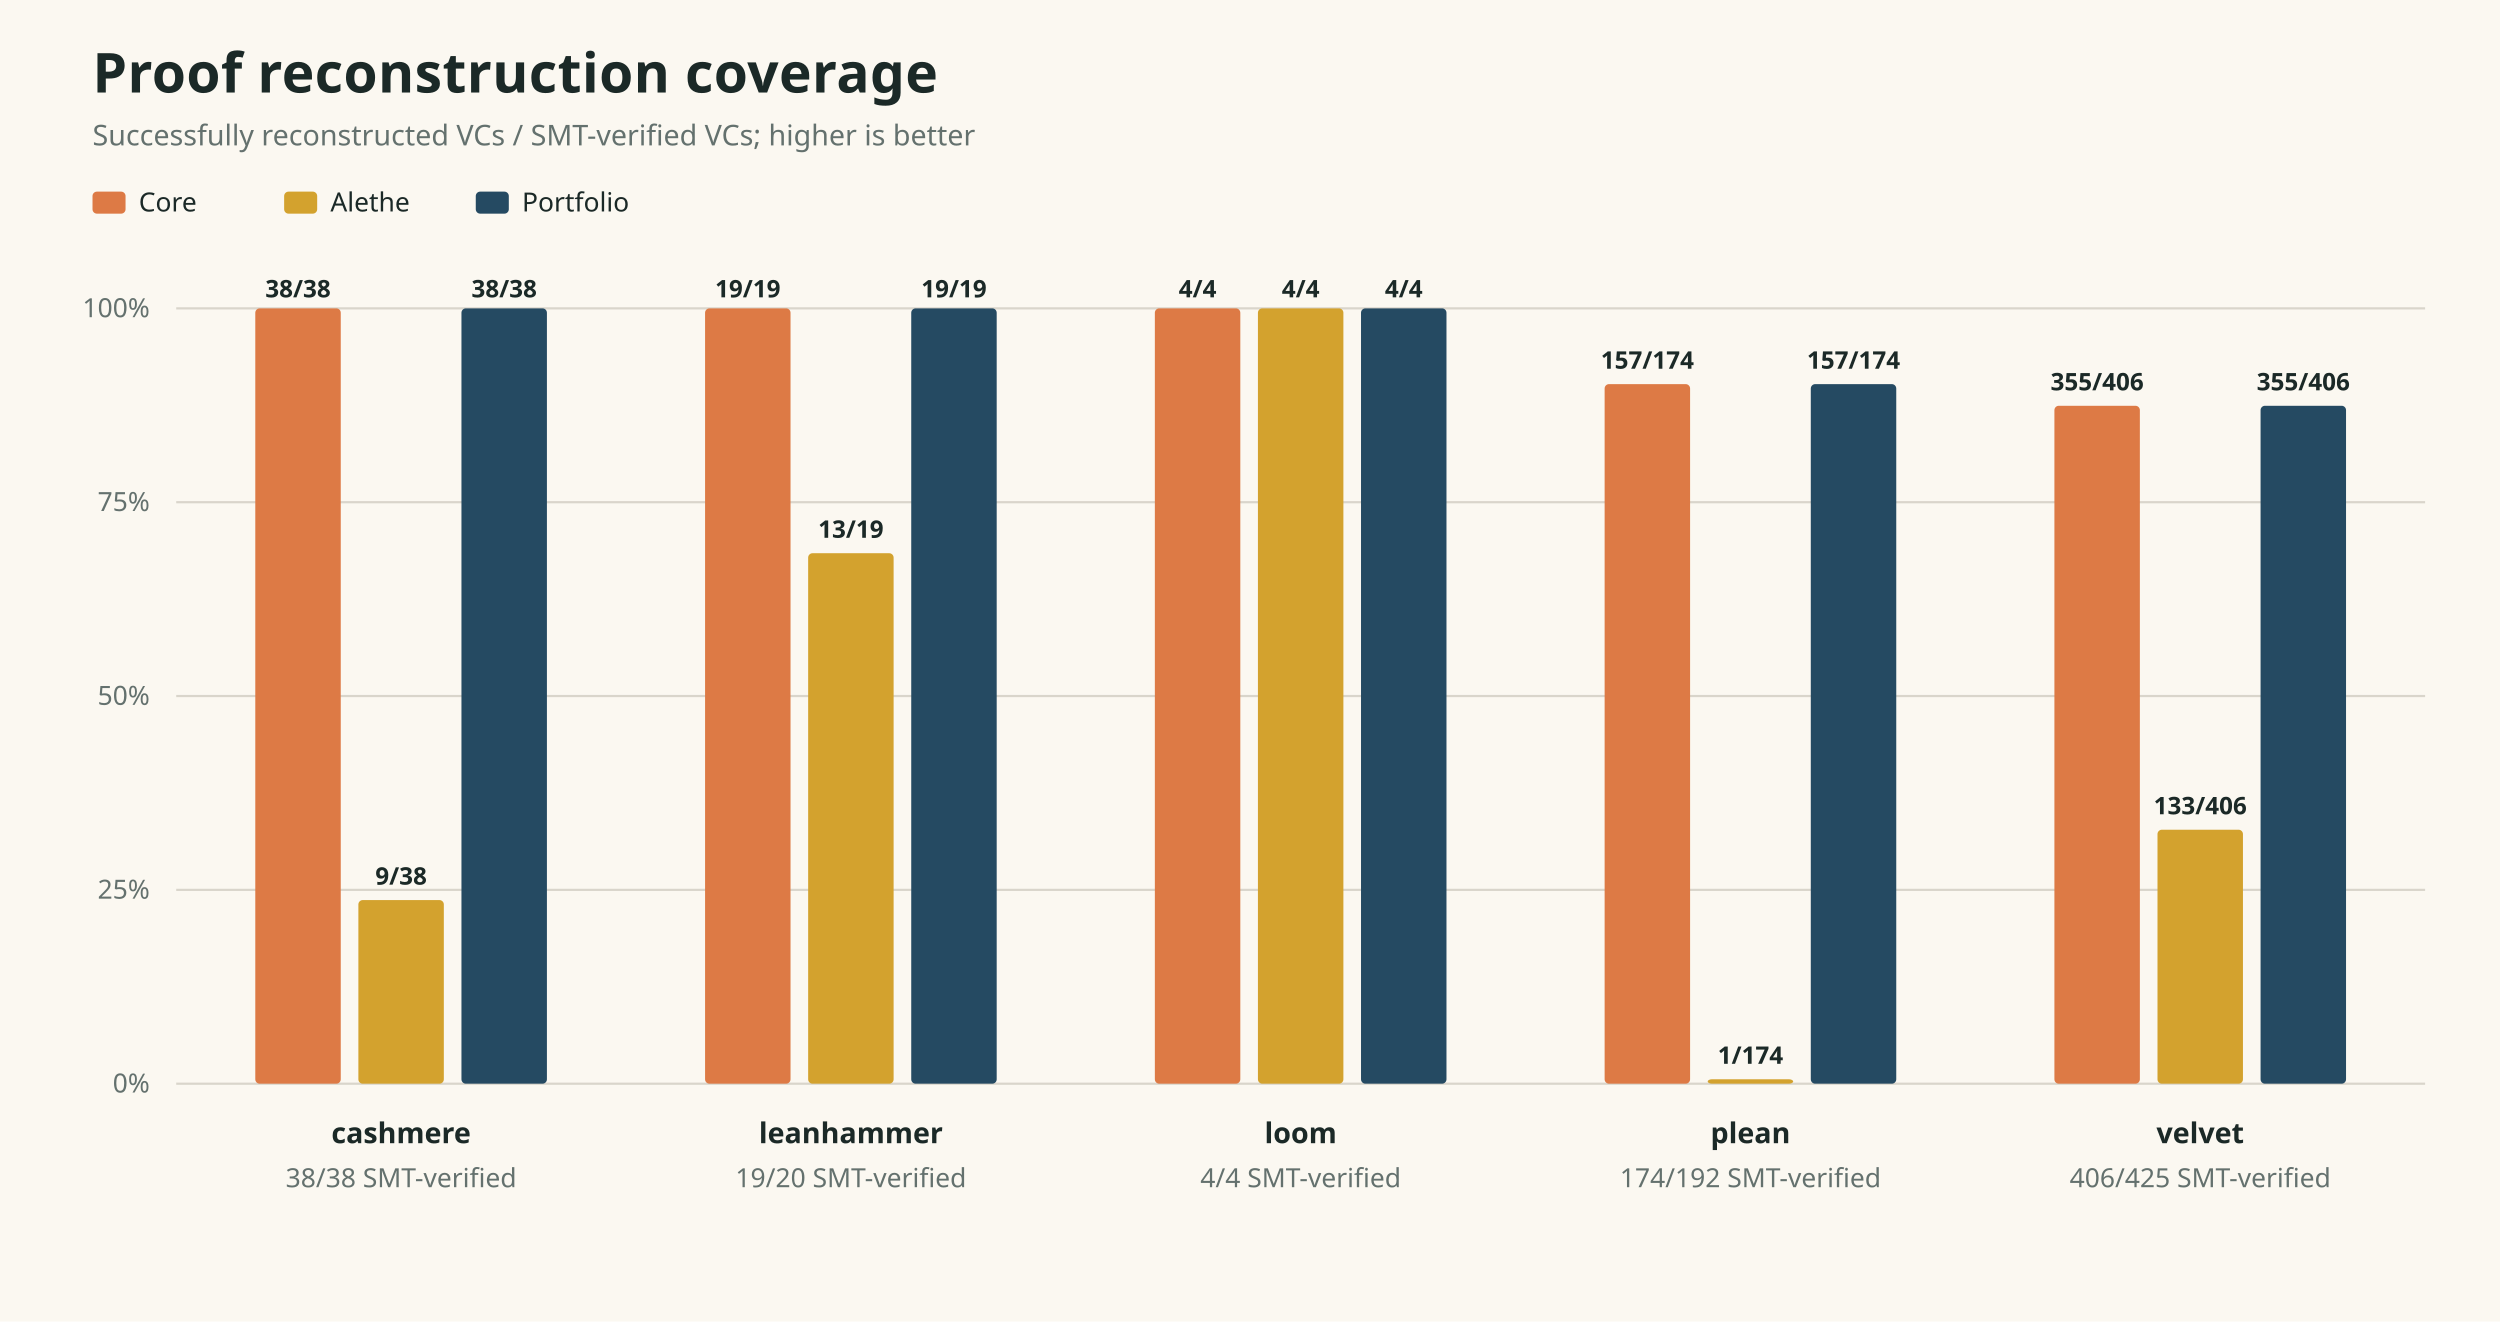
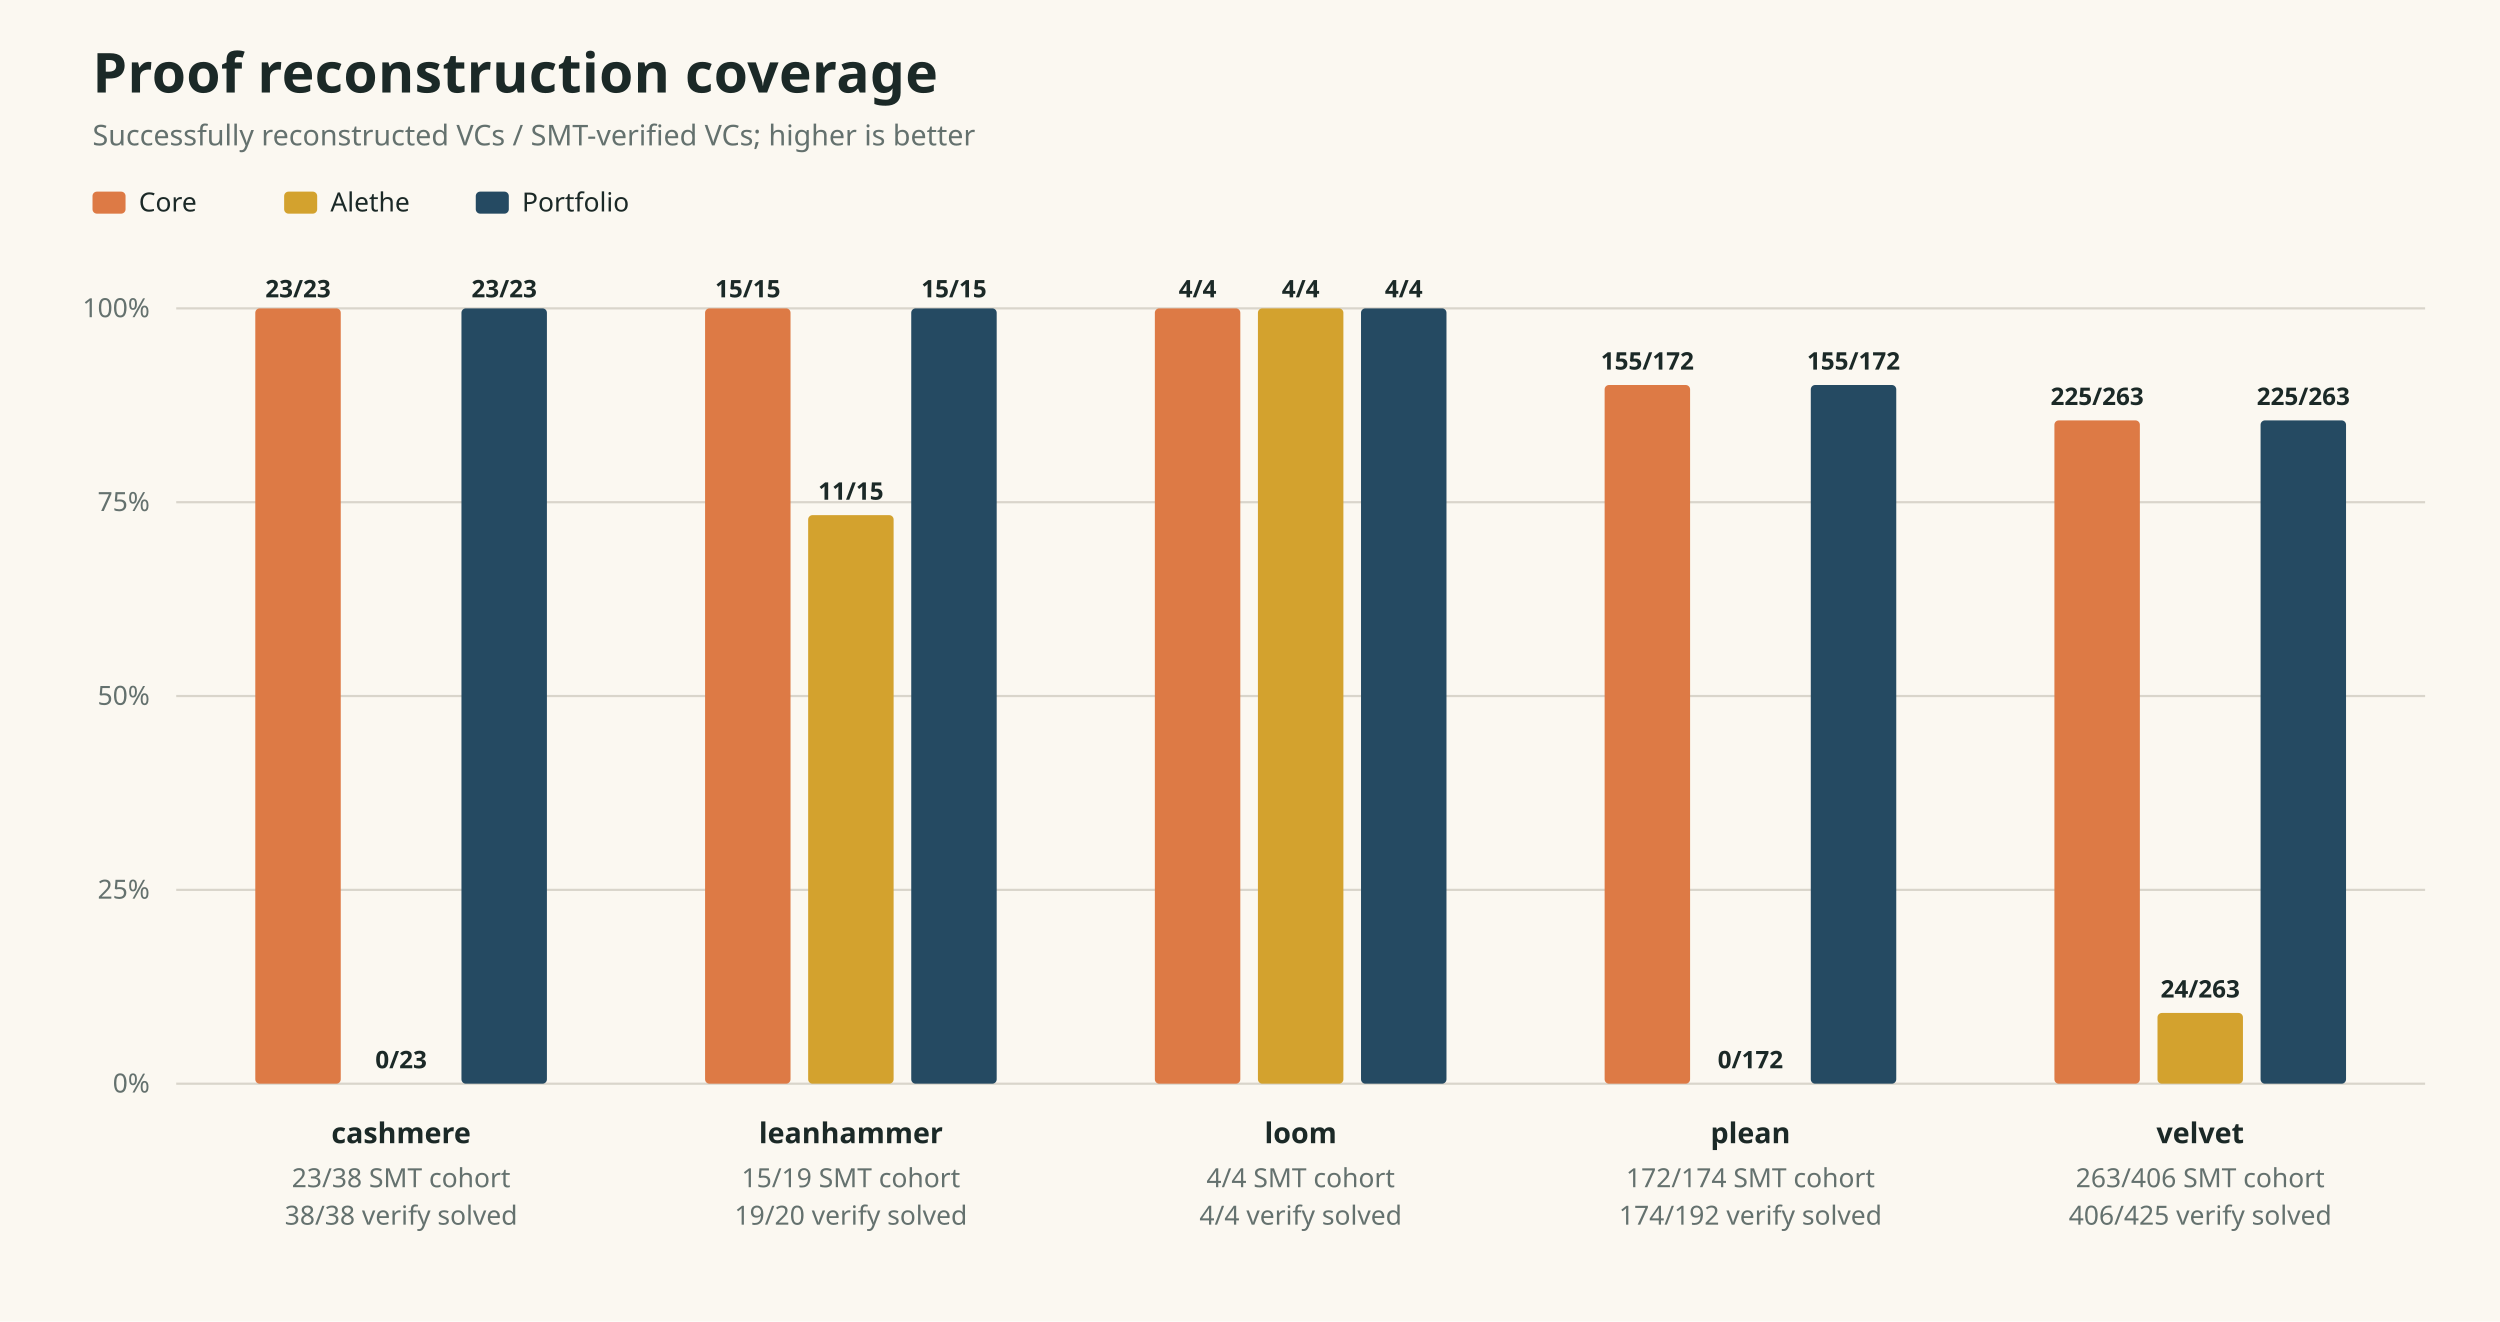
<svg xmlns="http://www.w3.org/2000/svg" viewBox="0 0 1135 600" role="img" aria-labelledby="title description">
  <style>
text { fill: #1B2927; font-family: 'Avenir Next', 'IBM Plex Sans', sans-serif; }
.title { font-size: 25px; font-weight: 700; letter-spacing: .2px; }
.subtitle { fill: #64716E; font-size: 13px; }
.axis { fill: #64716E; font-size: 12px; }
.label { font-size: 13px; font-weight: 600; }
.value { font-size: 11px; font-weight: 600; }
.legend { font-size: 12px; }
.grid { stroke: #D9D5CB; stroke-width: 1; }
.axis-line { stroke: #64716E; stroke-width: 1.2; }
</style>
  <rect width="1135" height="600" fill="#FBF8F1" />
  <text x="42.00" y="42.00" text-anchor="start" class="title">Proof reconstruction coverage</text>
  <text x="42.00" y="66.00" text-anchor="start" class="subtitle">Successfully reconstructed VCs / SMT-verified VCs; higher is better</text>
  <rect x="42.00" y="87.00" width="15.00" height="10.00" rx="2.00" fill="#DD7A45" opacity="1.000" />
  <text x="63.00" y="96.00" text-anchor="start" class="legend">Core</text>
  <rect x="129.00" y="87.00" width="15.00" height="10.00" rx="2.00" fill="#D3A22E" opacity="1.000" />
  <text x="150.00" y="96.00" text-anchor="start" class="legend">Alethe</text>
  <rect x="216.00" y="87.00" width="15.00" height="10.00" rx="2.00" fill="#254A62" opacity="1.000" />
  <text x="237.00" y="96.00" text-anchor="start" class="legend">Portfolio</text>
  <line x1="80.00" y1="492.00" x2="1101.00" y2="492.00" class="grid" />
  <text x="68.00" y="496.00" text-anchor="end" class="axis">0%</text>
  <line x1="80.00" y1="404.00" x2="1101.00" y2="404.00" class="grid" />
  <text x="68.00" y="408.00" text-anchor="end" class="axis">25%</text>
  <line x1="80.00" y1="316.00" x2="1101.00" y2="316.00" class="grid" />
  <text x="68.00" y="320.00" text-anchor="end" class="axis">50%</text>
  <line x1="80.00" y1="228.00" x2="1101.00" y2="228.00" class="grid" />
  <text x="68.00" y="232.00" text-anchor="end" class="axis">75%</text>
  <line x1="80.00" y1="140.00" x2="1101.00" y2="140.00" class="grid" />
  <text x="68.00" y="144.00" text-anchor="end" class="axis">100%</text>
  <rect x="115.90" y="140.00" width="38.80" height="352.00" rx="2.00" fill="#DD7A45" opacity="1.000" />
-   <text x="135.30" y="135.00" text-anchor="middle" class="value">38/38</text>
-   <rect x="162.70" y="408.63" width="38.80" height="83.37" rx="2.00" fill="#D3A22E" opacity="1.000" />
-   <text x="182.10" y="401.63" text-anchor="middle" class="value">9/38</text>
+   <text x="135.30" y="135.00" text-anchor="middle" class="value">23/23</text>
+   <rect x="162.70" y="492.00" width="38.80" height="0.00" rx="2.00" fill="#D3A22E" opacity="1.000" />
+   <text x="182.10" y="485.00" text-anchor="middle" class="value">0/23</text>
  <rect x="209.50" y="140.00" width="38.80" height="352.00" rx="2.00" fill="#254A62" opacity="1.000" />
-   <text x="228.90" y="135.00" text-anchor="middle" class="value">38/38</text>
+   <text x="228.90" y="135.00" text-anchor="middle" class="value">23/23</text>
  <text x="182.10" y="519.00" text-anchor="middle" class="label">cashmere</text>
-   <text x="182.10" y="539.00" text-anchor="middle" class="axis">38/38 SMT-verified</text>
+   <text x="182.10" y="539.00" text-anchor="middle" class="axis">23/38 SMT cohort</text>
+   <text x="182.10" y="556.00" text-anchor="middle" class="axis">38/38 verify solved</text>
  <rect x="320.10" y="140.00" width="38.80" height="352.00" rx="2.00" fill="#DD7A45" opacity="1.000" />
-   <text x="339.50" y="135.00" text-anchor="middle" class="value">19/19</text>
-   <rect x="366.90" y="251.16" width="38.80" height="240.84" rx="2.00" fill="#D3A22E" opacity="1.000" />
-   <text x="386.30" y="244.16" text-anchor="middle" class="value">13/19</text>
+   <text x="339.50" y="135.00" text-anchor="middle" class="value">15/15</text>
+   <rect x="366.90" y="233.87" width="38.80" height="258.13" rx="2.00" fill="#D3A22E" opacity="1.000" />
+   <text x="386.30" y="226.87" text-anchor="middle" class="value">11/15</text>
  <rect x="413.70" y="140.00" width="38.80" height="352.00" rx="2.00" fill="#254A62" opacity="1.000" />
-   <text x="433.10" y="135.00" text-anchor="middle" class="value">19/19</text>
+   <text x="433.10" y="135.00" text-anchor="middle" class="value">15/15</text>
  <text x="386.30" y="519.00" text-anchor="middle" class="label">leanhammer</text>
-   <text x="386.30" y="539.00" text-anchor="middle" class="axis">19/20 SMT-verified</text>
+   <text x="386.30" y="539.00" text-anchor="middle" class="axis">15/19 SMT cohort</text>
+   <text x="386.30" y="556.00" text-anchor="middle" class="axis">19/20 verify solved</text>
  <rect x="524.30" y="140.00" width="38.80" height="352.00" rx="2.00" fill="#DD7A45" opacity="1.000" />
  <text x="543.70" y="135.00" text-anchor="middle" class="value">4/4</text>
  <rect x="571.10" y="140.00" width="38.80" height="352.00" rx="2.00" fill="#D3A22E" opacity="1.000" />
  <text x="590.50" y="135.00" text-anchor="middle" class="value">4/4</text>
  <rect x="617.90" y="140.00" width="38.80" height="352.00" rx="2.00" fill="#254A62" opacity="1.000" />
  <text x="637.30" y="135.00" text-anchor="middle" class="value">4/4</text>
  <text x="590.50" y="519.00" text-anchor="middle" class="label">loom</text>
-   <text x="590.50" y="539.00" text-anchor="middle" class="axis">4/4 SMT-verified</text>
-   <rect x="728.50" y="174.39" width="38.80" height="317.61" rx="2.00" fill="#DD7A45" opacity="1.000" />
-   <text x="747.90" y="167.39" text-anchor="middle" class="value">157/174</text>
-   <rect x="775.30" y="489.98" width="38.80" height="2.02" rx="2.00" fill="#D3A22E" opacity="1.000" />
-   <text x="794.70" y="482.98" text-anchor="middle" class="value">1/174</text>
-   <rect x="822.10" y="174.39" width="38.80" height="317.61" rx="2.00" fill="#254A62" opacity="1.000" />
-   <text x="841.50" y="167.39" text-anchor="middle" class="value">157/174</text>
+   <text x="590.50" y="539.00" text-anchor="middle" class="axis">4/4 SMT cohort</text>
+   <text x="590.50" y="556.00" text-anchor="middle" class="axis">4/4 verify solved</text>
+   <rect x="728.50" y="174.79" width="38.80" height="317.21" rx="2.00" fill="#DD7A45" opacity="1.000" />
+   <text x="747.90" y="167.79" text-anchor="middle" class="value">155/172</text>
+   <rect x="775.30" y="492.00" width="38.80" height="0.00" rx="2.00" fill="#D3A22E" opacity="1.000" />
+   <text x="794.70" y="485.00" text-anchor="middle" class="value">0/172</text>
+   <rect x="822.10" y="174.79" width="38.80" height="317.21" rx="2.00" fill="#254A62" opacity="1.000" />
+   <text x="841.50" y="167.79" text-anchor="middle" class="value">155/172</text>
  <text x="794.70" y="519.00" text-anchor="middle" class="label">plean</text>
-   <text x="794.70" y="539.00" text-anchor="middle" class="axis">174/192 SMT-verified</text>
-   <rect x="932.70" y="184.22" width="38.80" height="307.78" rx="2.00" fill="#DD7A45" opacity="1.000" />
-   <text x="952.10" y="177.22" text-anchor="middle" class="value">355/406</text>
-   <rect x="979.50" y="376.69" width="38.80" height="115.31" rx="2.00" fill="#D3A22E" opacity="1.000" />
-   <text x="998.90" y="369.69" text-anchor="middle" class="value">133/406</text>
-   <rect x="1026.30" y="184.22" width="38.80" height="307.78" rx="2.00" fill="#254A62" opacity="1.000" />
-   <text x="1045.70" y="177.22" text-anchor="middle" class="value">355/406</text>
+   <text x="794.70" y="539.00" text-anchor="middle" class="axis">172/174 SMT cohort</text>
+   <text x="794.70" y="556.00" text-anchor="middle" class="axis">174/192 verify solved</text>
+   <rect x="932.70" y="190.86" width="38.80" height="301.14" rx="2.00" fill="#DD7A45" opacity="1.000" />
+   <text x="952.10" y="183.86" text-anchor="middle" class="value">225/263</text>
+   <rect x="979.50" y="459.88" width="38.80" height="32.12" rx="2.00" fill="#D3A22E" opacity="1.000" />
+   <text x="998.90" y="452.88" text-anchor="middle" class="value">24/263</text>
+   <rect x="1026.30" y="190.86" width="38.80" height="301.14" rx="2.00" fill="#254A62" opacity="1.000" />
+   <text x="1045.70" y="183.86" text-anchor="middle" class="value">225/263</text>
  <text x="998.90" y="519.00" text-anchor="middle" class="label">velvet</text>
-   <text x="998.90" y="539.00" text-anchor="middle" class="axis">406/425 SMT-verified</text>
+   <text x="998.90" y="539.00" text-anchor="middle" class="axis">263/406 SMT cohort</text>
+   <text x="998.90" y="556.00" text-anchor="middle" class="axis">406/425 verify solved</text>
</svg>
